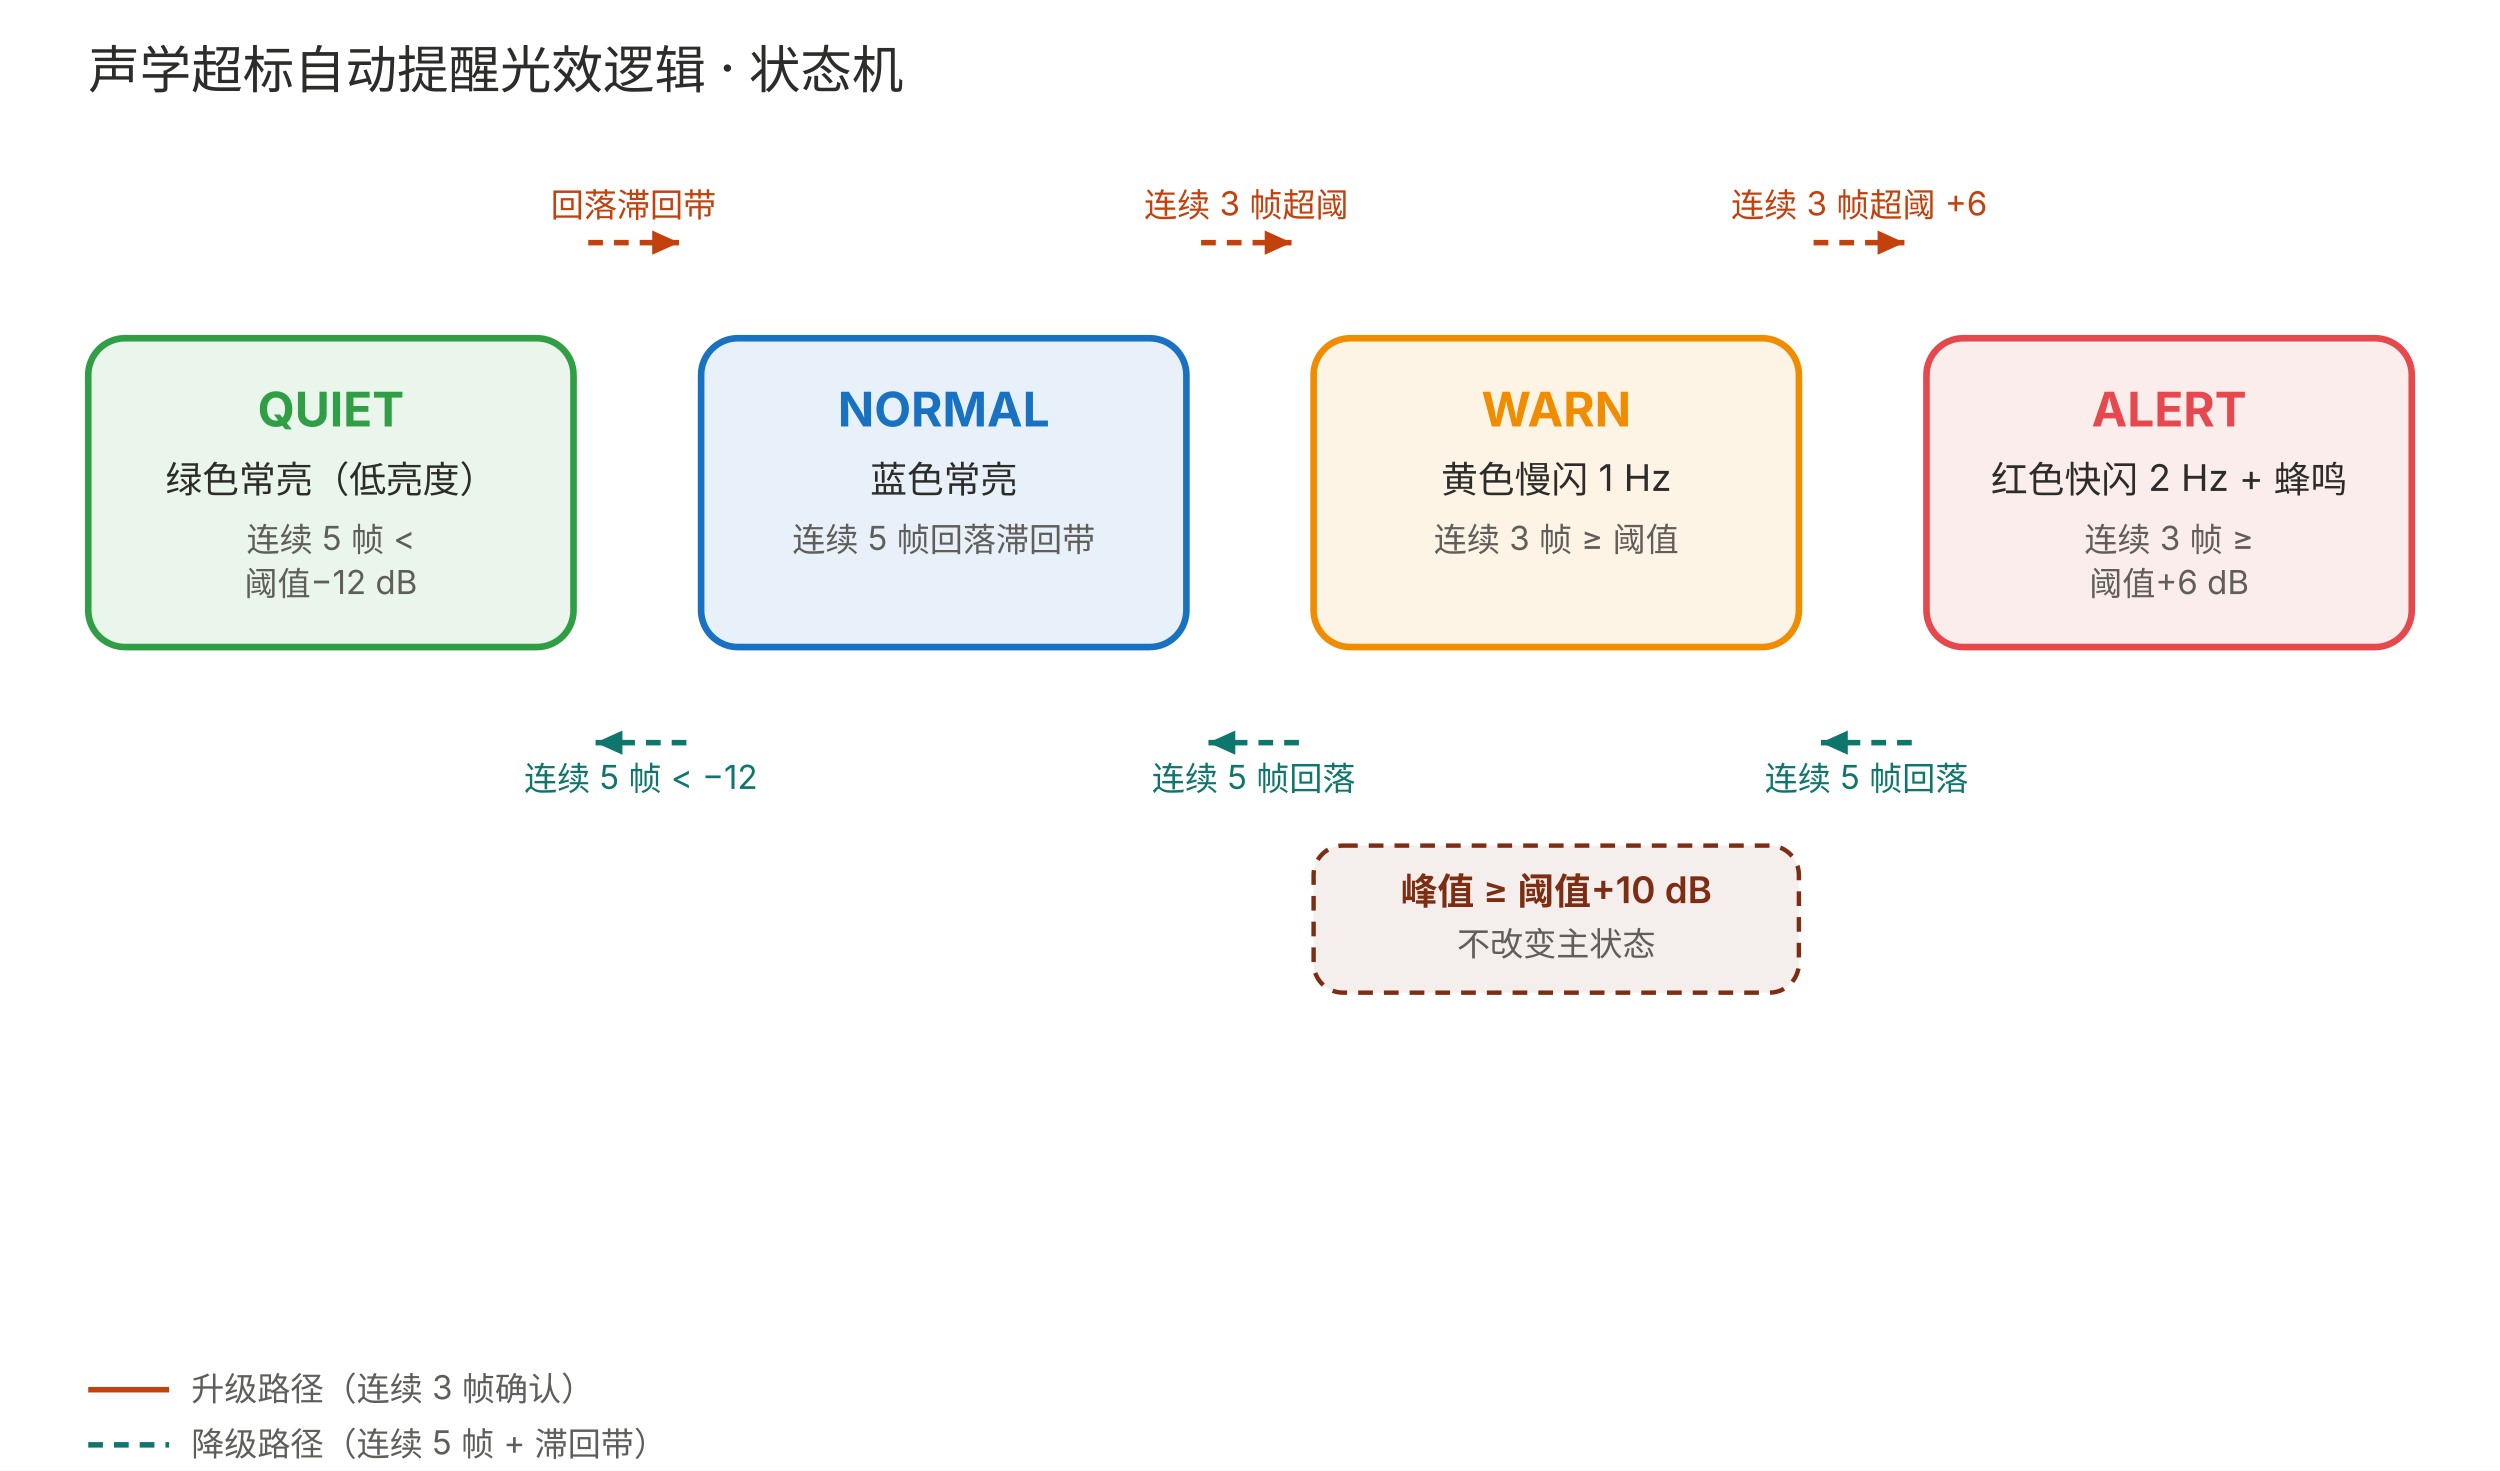
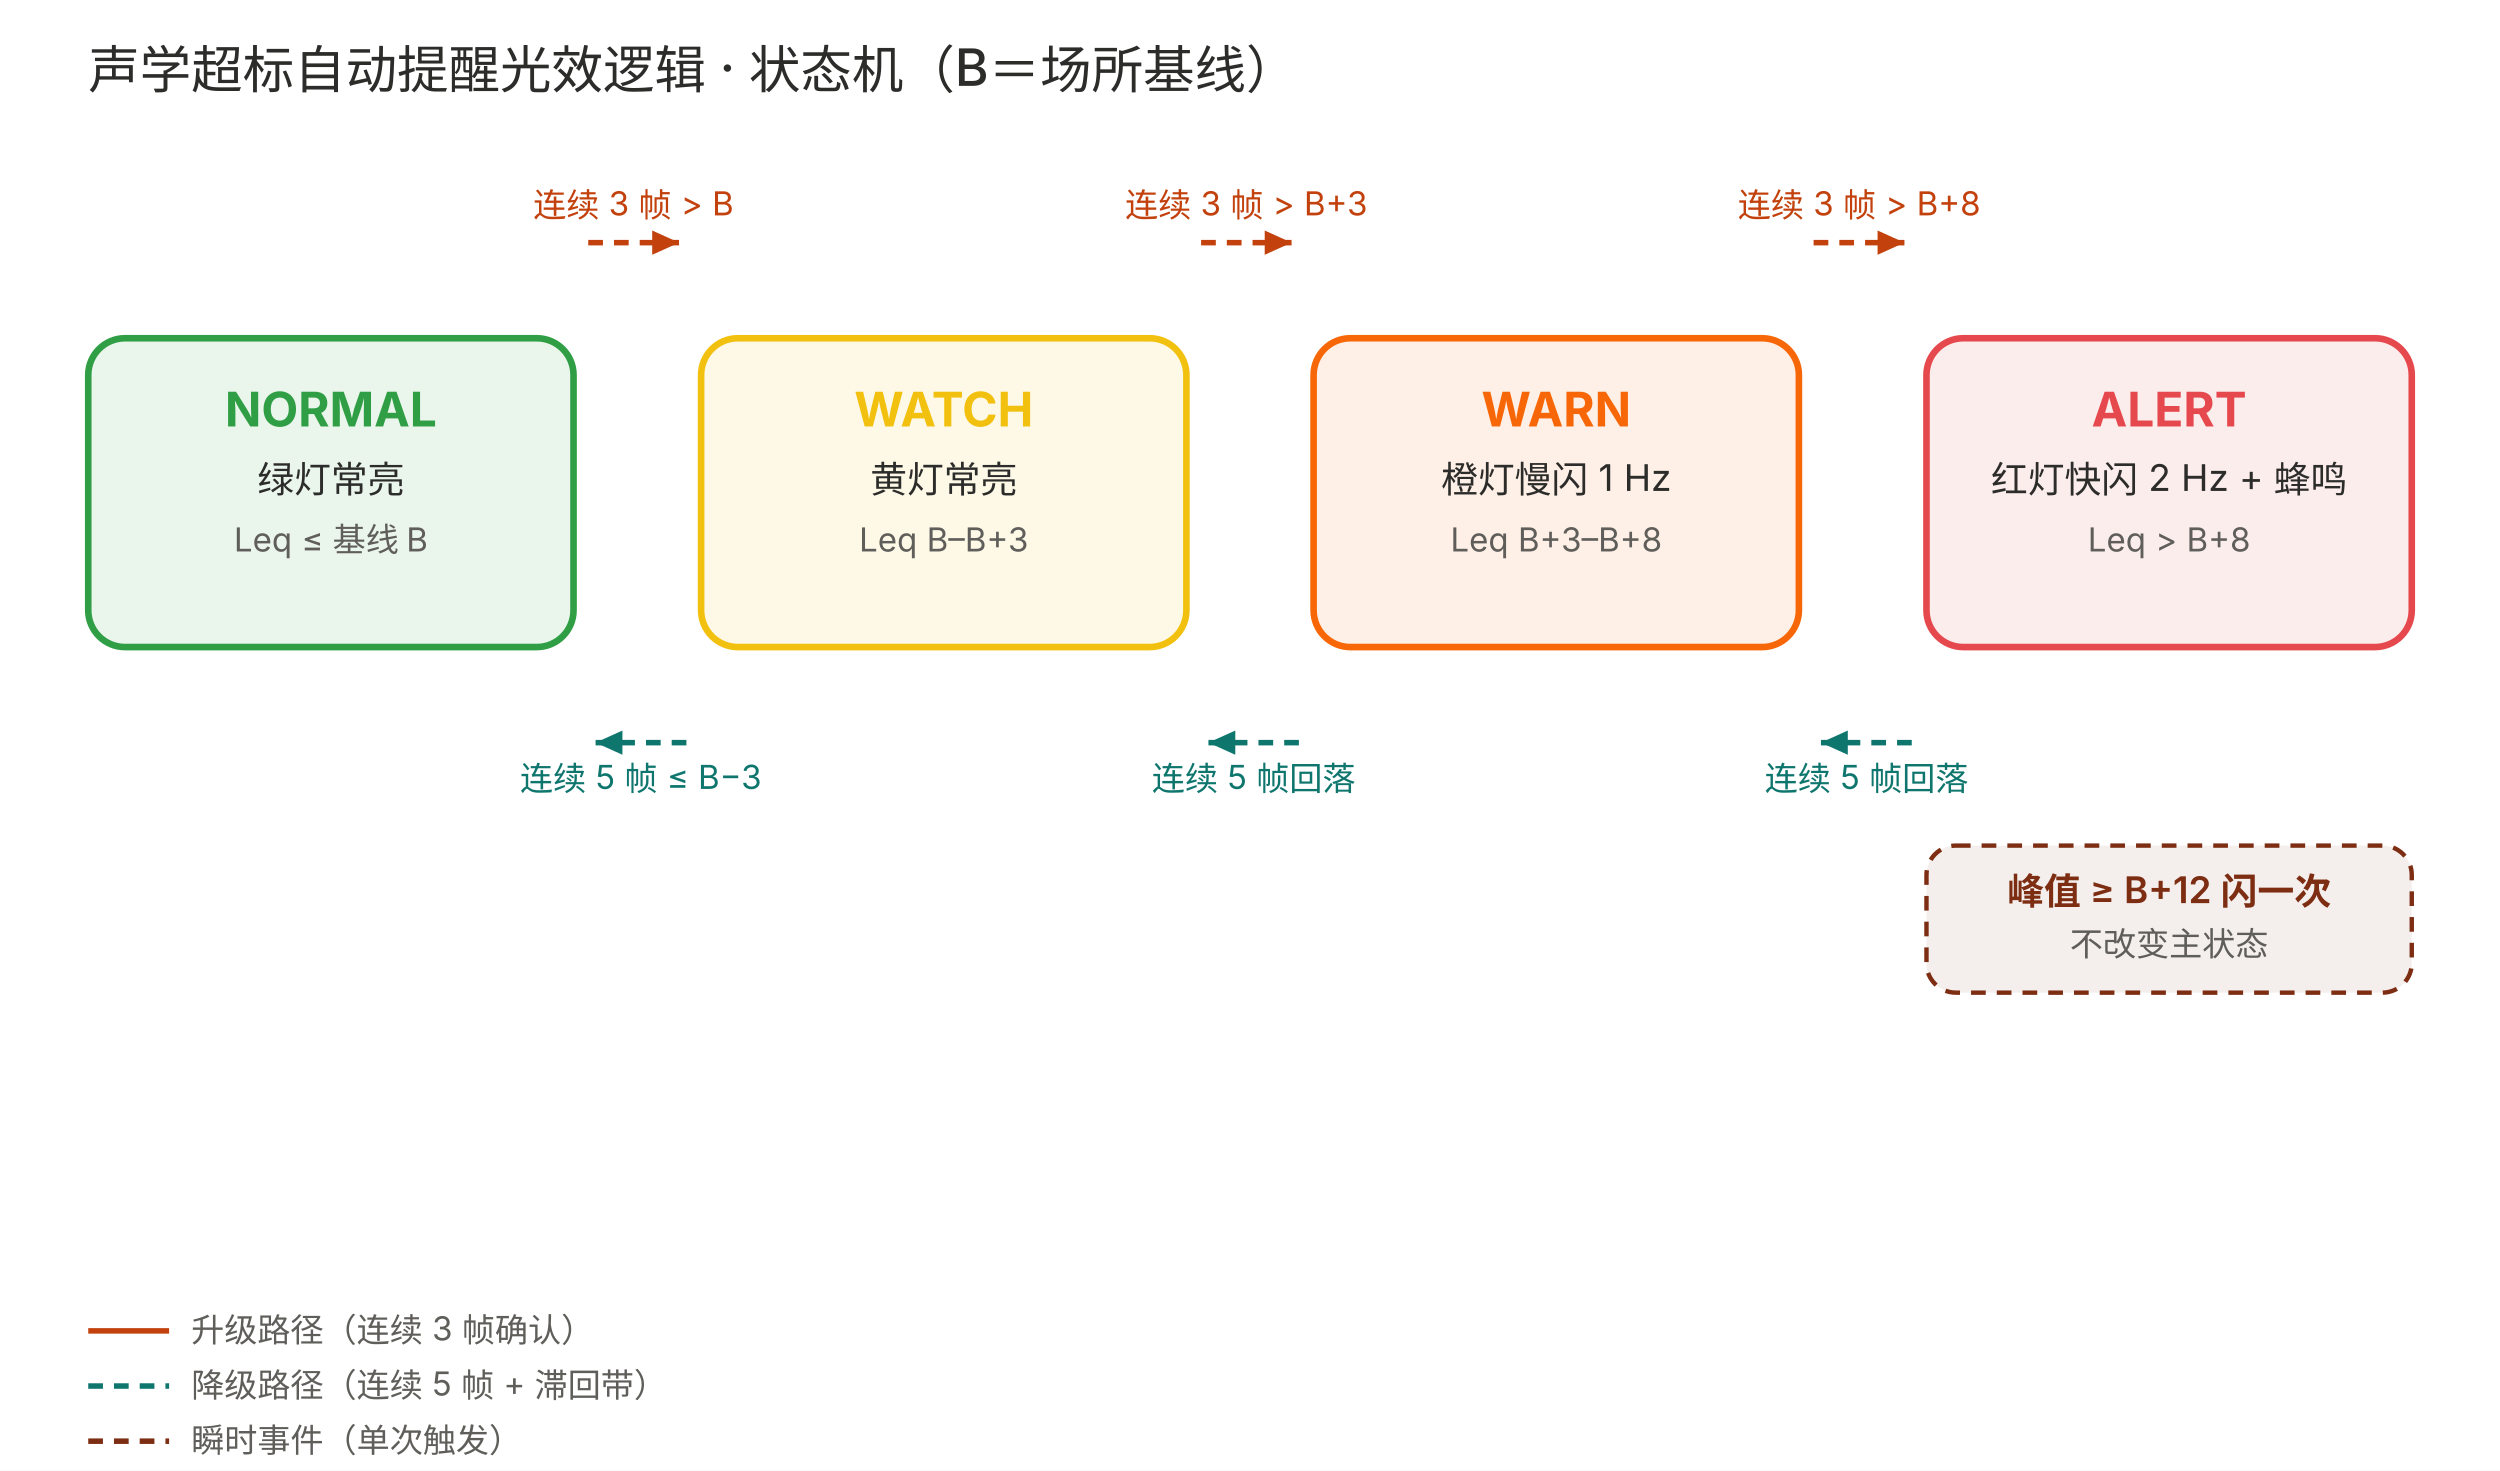
<svg xmlns="http://www.w3.org/2000/svg" viewBox="0 0 680 400" width="100%" role="img">
  <rect width="680" height="400" fill="#FFFFFF" />
  <g font-family="system-ui, -apple-system, Segoe UI, Microsoft YaHei, sans-serif">
-     <text x="24" y="24" font-size="14" font-weight="500" fill="#2C2C2A">声学超标自动提醒光效逻辑 · 状态机</text>
+     <text x="24" y="24" font-size="14" font-weight="500" fill="#2C2C2A">声学超标自动提醒光效逻辑 · 状态机（B＝场所基线）</text>
    <rect x="24.0" y="92" width="132" height="84" rx="10" fill="#2f9e44" fill-opacity="0.10" stroke="#2f9e44" stroke-width="1.8" />
-     <text x="90.0" y="116" font-size="13" font-weight="700" fill="#2f9e44" text-anchor="middle">QUIET</text>
-     <text x="90.0" y="134" font-size="10" fill="#2C2C2A" text-anchor="middle">绿色常亮（低亮度）</text>
-     <text x="90.0" y="150" font-size="9" fill="#5F5E5A" text-anchor="middle">连续 5 帧 &lt;</text>
-     <text x="90.0" y="162" font-size="9" fill="#5F5E5A" text-anchor="middle"> 阈值−12 dB</text>
-     <rect x="190.7" y="92" width="132" height="84" rx="10" fill="#1971c2" fill-opacity="0.10" stroke="#1971c2" stroke-width="1.8" />
-     <text x="256.7" y="116" font-size="13" font-weight="700" fill="#1971c2" text-anchor="middle">NORMAL</text>
-     <text x="256.7" y="134" font-size="10" fill="#2C2C2A" text-anchor="middle">蓝色常亮</text>
-     <text x="256.7" y="150" font-size="9" fill="#5F5E5A" text-anchor="middle">连续 5 帧回落滞回带</text>
-     <rect x="357.3" y="92" width="132" height="84" rx="10" fill="#f08c00" fill-opacity="0.10" stroke="#f08c00" stroke-width="1.8" />
-     <text x="423.3" y="116" font-size="13" font-weight="700" fill="#f08c00" text-anchor="middle">WARN</text>
-     <text x="423.3" y="134" font-size="10" fill="#2C2C2A" text-anchor="middle">黄色慢闪 1 Hz</text>
-     <text x="423.3" y="150" font-size="9" fill="#5F5E5A" text-anchor="middle">连续 3 帧 ≥ 阈值</text>
+     <text x="90.0" y="116" font-size="13" font-weight="700" fill="#2f9e44" text-anchor="middle">NORMAL</text>
+     <text x="90.0" y="134" font-size="10" fill="#2C2C2A" text-anchor="middle">绿灯常亮</text>
+     <text x="90.0" y="150" font-size="9" fill="#5F5E5A" text-anchor="middle">Leq ≤ 基线 B</text>
+     <rect x="190.7" y="92" width="132" height="84" rx="10" fill="#f2c00e" fill-opacity="0.10" stroke="#f2c00e" stroke-width="1.8" />
+     <text x="256.7" y="116" font-size="13" font-weight="700" fill="#f2c00e" text-anchor="middle">WATCH</text>
+     <text x="256.7" y="134" font-size="10" fill="#2C2C2A" text-anchor="middle">黄灯常亮</text>
+     <text x="256.7" y="150" font-size="9" fill="#5F5E5A" text-anchor="middle">Leq B–B+3</text>
+     <rect x="357.3" y="92" width="132" height="84" rx="10" fill="#f76707" fill-opacity="0.10" stroke="#f76707" stroke-width="1.8" />
+     <text x="423.3" y="116" font-size="13" font-weight="700" fill="#f76707" text-anchor="middle">WARN</text>
+     <text x="423.3" y="134" font-size="10" fill="#2C2C2A" text-anchor="middle">橙灯慢闪 1 Hz</text>
+     <text x="423.3" y="150" font-size="9" fill="#5F5E5A" text-anchor="middle">Leq B+3–B+8</text>
    <rect x="524.0" y="92" width="132" height="84" rx="10" fill="#e5484d" fill-opacity="0.10" stroke="#e5484d" stroke-width="1.8" />
    <text x="590.0" y="116" font-size="13" font-weight="700" fill="#e5484d" text-anchor="middle">ALERT</text>
-     <text x="590.0" y="134" font-size="10" fill="#2C2C2A" text-anchor="middle">红色快闪 2 Hz + 蜂鸣</text>
-     <text x="590.0" y="150" font-size="9" fill="#5F5E5A" text-anchor="middle">连续 3 帧 ≥</text>
-     <text x="590.0" y="162" font-size="9" fill="#5F5E5A" text-anchor="middle"> 阈值+6 dB</text>
+     <text x="590.0" y="134" font-size="10" fill="#2C2C2A" text-anchor="middle">红灯快闪 2 Hz + 蜂鸣</text>
+     <text x="590.0" y="150" font-size="9" fill="#5F5E5A" text-anchor="middle">Leq &gt; B+8</text>
    <line x1="160.0" y1="66.0" x2="184.7" y2="66.0" stroke="#C2410C" stroke-width="1.5" stroke-dasharray="4 3" />
    <polygon points="184.7,66.0 177.4,69.3 177.4,62.7" fill="#C2410C" />
-     <text x="172.3" y="59.0" font-size="9" fill="#C2410C" text-anchor="middle">回落滞回带</text>
+     <text x="172.3" y="59.0" font-size="9" fill="#C2410C" text-anchor="middle">连续 3 帧 &gt; B</text>
    <line x1="326.7" y1="66.0" x2="351.3" y2="66.0" stroke="#C2410C" stroke-width="1.5" stroke-dasharray="4 3" />
    <polygon points="351.3,66.0 344.0,69.3 344.0,62.7" fill="#C2410C" />
-     <text x="339.0" y="59.0" font-size="9" fill="#C2410C" text-anchor="middle">连续 3 帧超阈</text>
+     <text x="339.0" y="59.0" font-size="9" fill="#C2410C" text-anchor="middle">连续 3 帧 &gt; B+3</text>
    <line x1="493.3" y1="66.0" x2="518.0" y2="66.0" stroke="#C2410C" stroke-width="1.5" stroke-dasharray="4 3" />
    <polygon points="518.0,66.0 510.7,69.3 510.7,62.7" fill="#C2410C" />
-     <text x="505.7" y="59.0" font-size="9" fill="#C2410C" text-anchor="middle">连续 3 帧超阈 +6</text>
+     <text x="505.7" y="59.0" font-size="9" fill="#C2410C" text-anchor="middle">连续 3 帧 &gt; B+8</text>
    <line x1="520.0" y1="202.0" x2="495.3" y2="202.0" stroke="#0F766E" stroke-width="1.5" stroke-dasharray="4 3" />
    <polygon points="495.3,202.0 502.6,198.7 502.6,205.3" fill="#0F766E" />
    <text x="507.7" y="215.0" font-size="9" fill="#0F766E" text-anchor="middle">连续 5 帧回落</text>
    <line x1="353.3" y1="202.0" x2="328.7" y2="202.0" stroke="#0F766E" stroke-width="1.5" stroke-dasharray="4 3" />
    <polygon points="328.7,202.0 336.0,198.7 336.0,205.3" fill="#0F766E" />
    <text x="341.0" y="215.0" font-size="9" fill="#0F766E" text-anchor="middle">连续 5 帧回落</text>
    <line x1="186.7" y1="202.0" x2="162.0" y2="202.0" stroke="#0F766E" stroke-width="1.5" stroke-dasharray="4 3" />
    <polygon points="162.0,202.0 169.3,198.7 169.3,205.3" fill="#0F766E" />
-     <text x="174.3" y="215.0" font-size="9" fill="#0F766E" text-anchor="middle">连续 5 帧 &lt; −12</text>
-     <rect x="357.3" y="230" width="132" height="40" rx="8" fill="#7C2D12" fill-opacity="0.08" stroke="#7C2D12" stroke-width="1.2" stroke-dasharray="4 3" />
-     <text x="423.3" y="246" font-size="10" font-weight="600" fill="#7C2D12" text-anchor="middle">峰值 ≥ 阈值+10 dB</text>
-     <text x="423.3" y="260" font-size="9" fill="#5F5E5A" text-anchor="middle">不改变主状态</text>
-     <line x1="24" y1="378" x2="46" y2="378" stroke="#C2410C" stroke-width="1.5" />
-     <text x="52" y="381" font-size="9" fill="#5F5E5A">升级路径（连续 3 帧确认）</text>
-     <line x1="24" y1="393" x2="46" y2="393" stroke="#0F766E" stroke-width="1.5" stroke-dasharray="4 3" />
-     <text x="52" y="396" font-size="9" fill="#5F5E5A">降级路径（连续 5 帧 + 滞回带）</text>
-     <line x1="24" y1="408" x2="46" y2="408" stroke="#7C2D12" stroke-width="1.5" />
-     <text x="52" y="411" font-size="9" fill="#5F5E5A">瞬时事件（单次触发）</text>
-     <text x="656" y="408" font-size="9" fill="#5F5E5A" text-anchor="end">实现见 analyze_noise.py 的 LightAlertFSM（可运行代码）</text>
+     <text x="174.3" y="215.0" font-size="9" fill="#0F766E" text-anchor="middle">连续 5 帧 ≤ B−3</text>
+     <rect x="524.0" y="230" width="132" height="40" rx="8" fill="#7C2D12" fill-opacity="0.08" stroke="#7C2D12" stroke-width="1.2" stroke-dasharray="4 3" />
+     <text x="590.0" y="246" font-size="10" font-weight="600" fill="#7C2D12" text-anchor="middle">峰值 ≥ B+12 闪一次</text>
+     <text x="590.0" y="260" font-size="9" fill="#5F5E5A" text-anchor="middle">不改变主状态</text>
+     <line x1="24" y1="362" x2="46" y2="362" stroke="#C2410C" stroke-width="1.5" />
+     <text x="52" y="365" font-size="9" fill="#5F5E5A">升级路径（连续 3 帧确认）</text>
+     <line x1="24" y1="377" x2="46" y2="377" stroke="#0F766E" stroke-width="1.5" stroke-dasharray="4 3" />
+     <text x="52" y="380" font-size="9" fill="#5F5E5A">降级路径（连续 5 帧 + 滞回带）</text>
+     <line x1="24" y1="392" x2="46" y2="392" stroke="#7C2D12" stroke-width="1.5" stroke-dasharray="4 3" />
+     <text x="52" y="395" font-size="9" fill="#5F5E5A">瞬时事件（单次触发）</text>
+     <text x="656" y="408" font-size="9" fill="#5F5E5A" text-anchor="end">实现见 analyze_noise.py 的 LightAlertFSM；五套场所基线见 06_alert_profiles.md</text>
  </g>
</svg>
